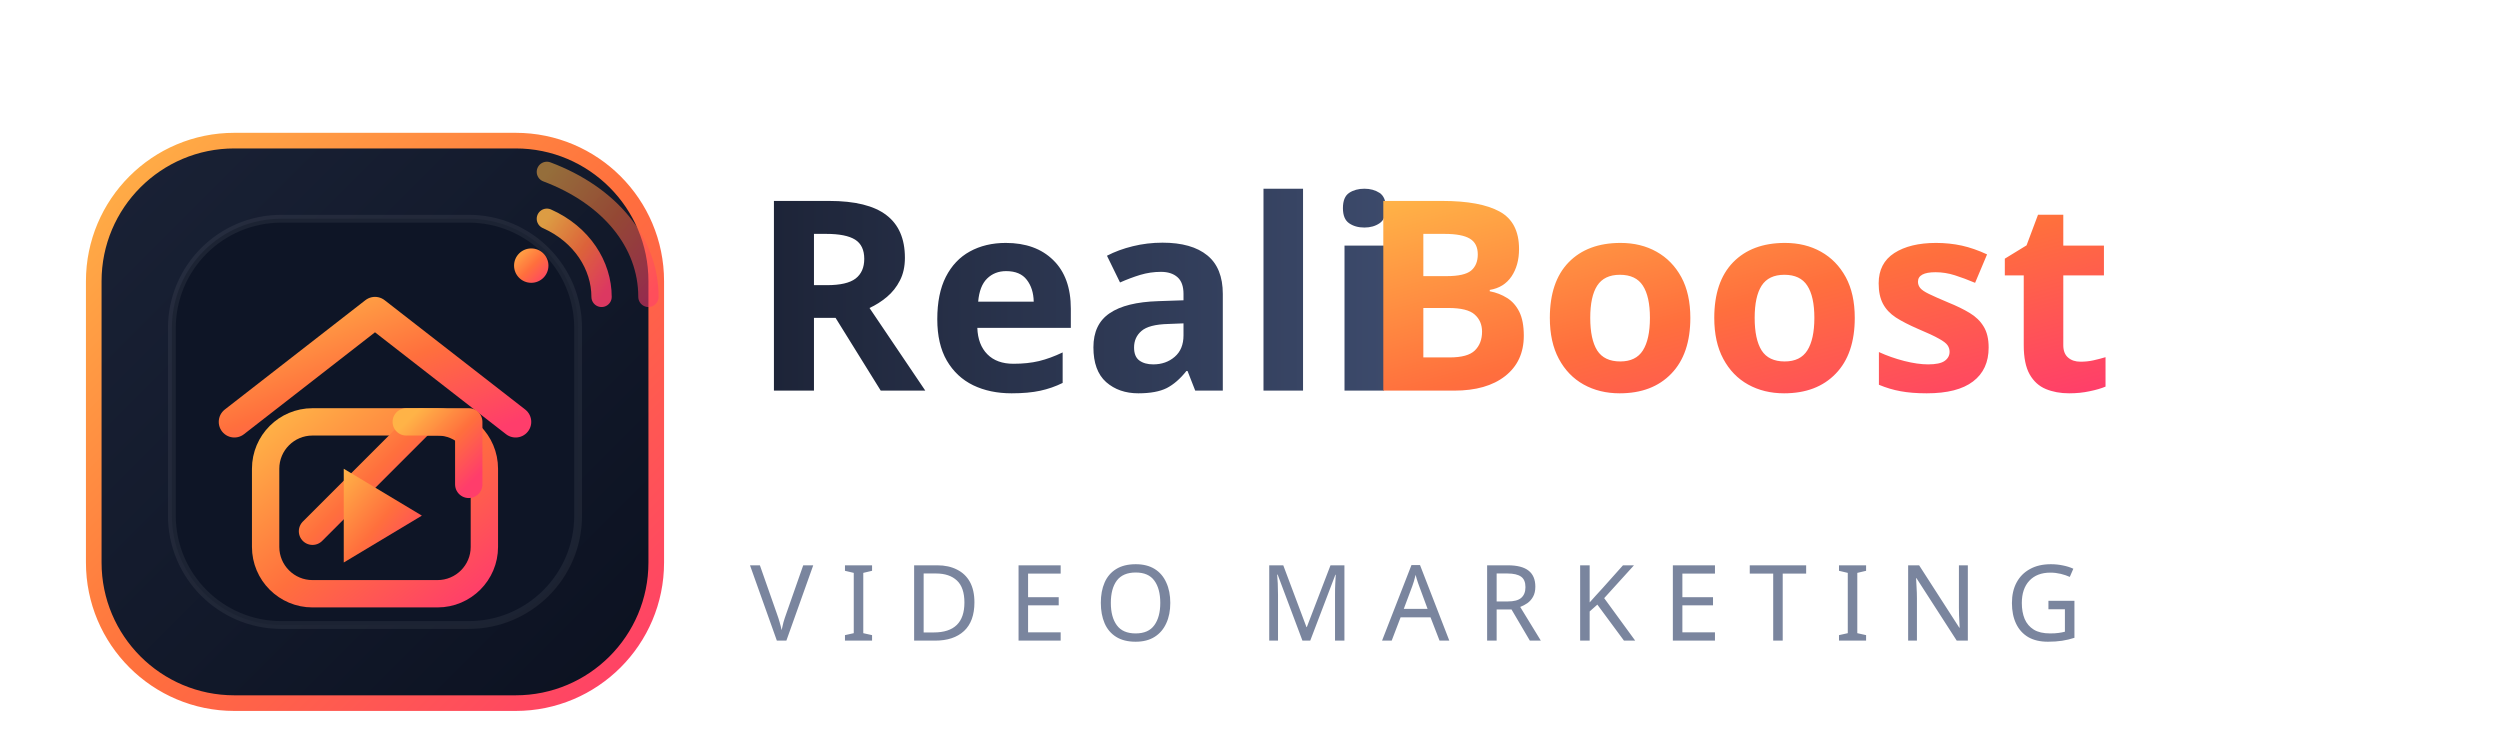
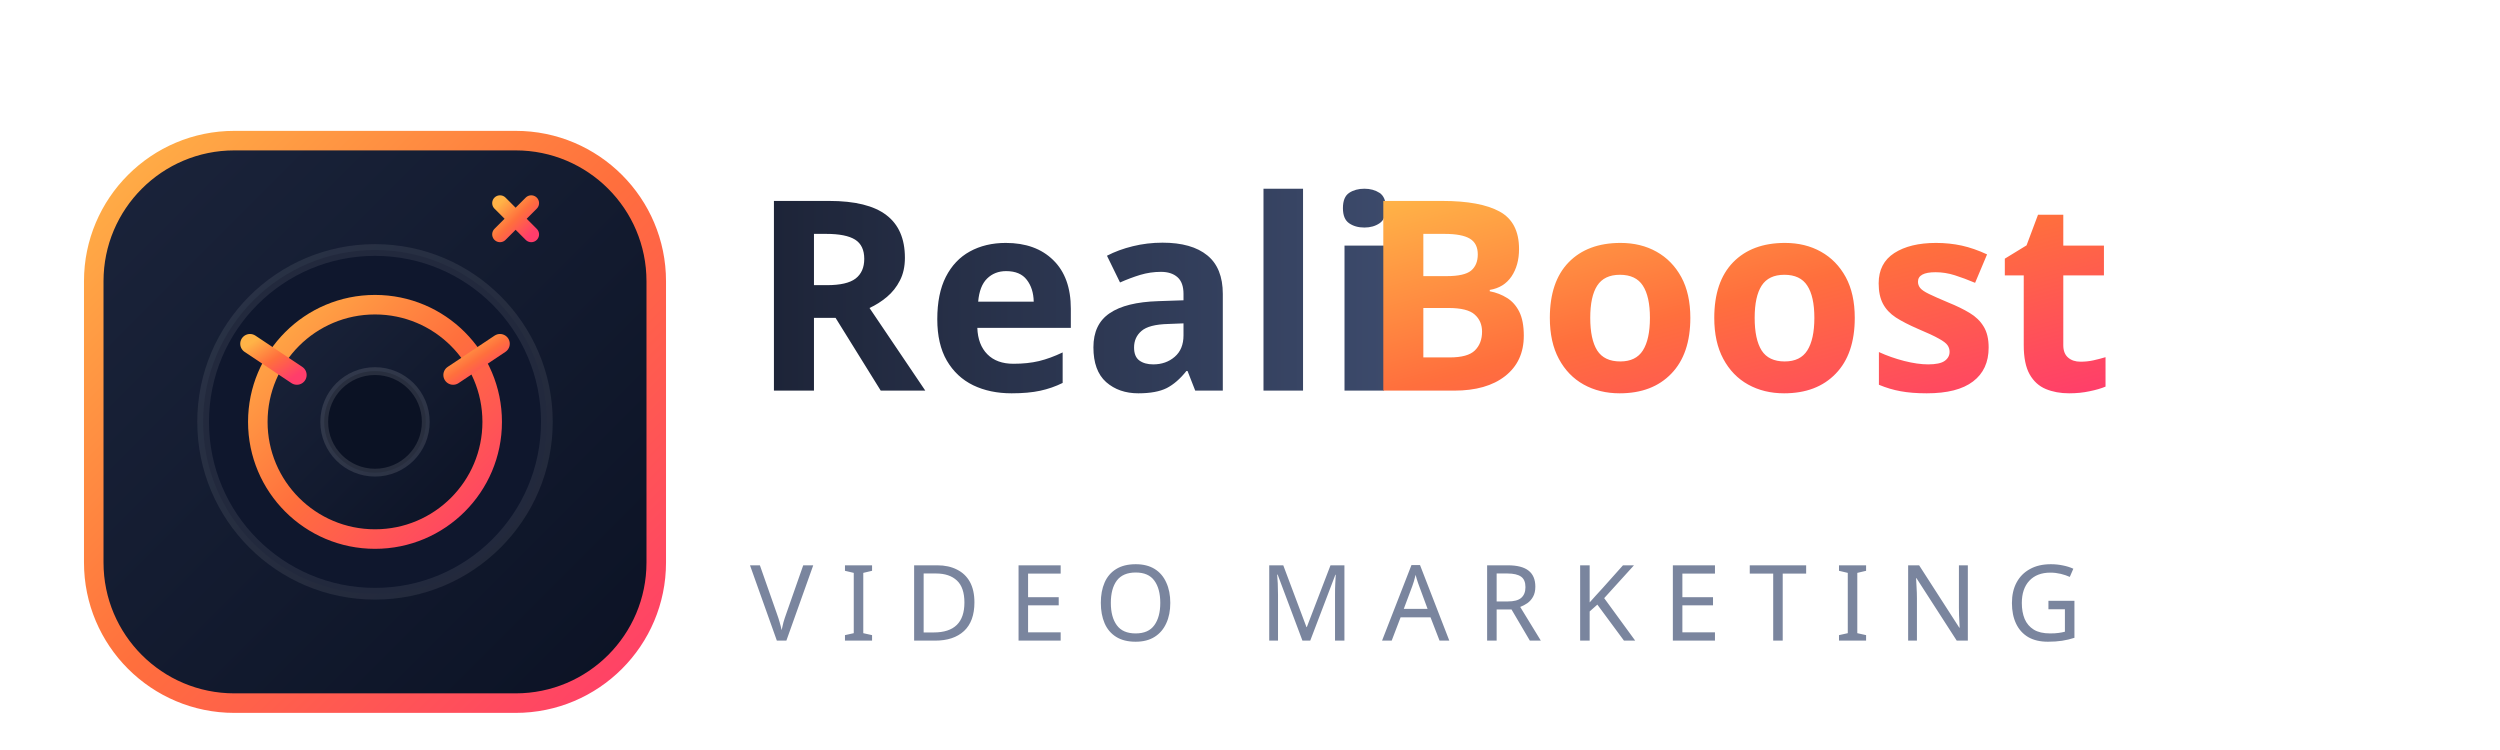
<svg xmlns="http://www.w3.org/2000/svg" width="320" height="96" viewBox="0 0 320 96" fill="none" role="img" aria-label="RealiBoost logo">
  <defs>
    <linearGradient id="rb-gradient" x1="0" y1="0" x2="1" y2="1">
      <stop offset="0%" stop-color="#FFB347" />
-       <stop offset="52%" stop-color="#FF6F3D" />
+       <stop offset="50%" stop-color="#FF6F3D" />
      <stop offset="100%" stop-color="#FF3D6B" />
+     </linearGradient>
+     <linearGradient id="rb-core" x1="0" y1="0" x2="1" y2="1">
+       <stop offset="0%" stop-color="#1B243B" />
+       <stop offset="100%" stop-color="#0B1224" />
    </linearGradient>
    <linearGradient id="rb-stroke" x1="0" y1="0" x2="1" y2="0">
      <stop offset="0%" stop-color="#1D2438" />
      <stop offset="100%" stop-color="#3C4A6B" />
    </linearGradient>
-     <linearGradient id="rb-glow" x1="0" y1="0" x2="1" y2="1">
-       <stop offset="0%" stop-color="#1A2236" />
-       <stop offset="100%" stop-color="#0B1120" />
-     </linearGradient>
  </defs>
  <g transform="translate(12 10)">
-     <rect x="0" y="8" width="72" height="72" rx="18" fill="url(#rb-glow)" stroke="url(#rb-gradient)" stroke-width="2" />
-     <rect x="10" y="18" width="52" height="52" rx="14" fill="#0E1526" stroke="rgba(255,255,255,0.06)" />
-     <path d="M18 44L36 30L54 44" stroke="url(#rb-gradient)" stroke-width="4" stroke-linecap="round" stroke-linejoin="round" />
-     <rect x="22" y="44" width="28" height="22" rx="6" stroke="url(#rb-gradient)" stroke-width="3.5" />
-     <path d="M28 58L42 44" stroke="url(#rb-gradient)" stroke-width="3.5" stroke-linecap="round" />
-     <path d="M40 44H48V52" stroke="url(#rb-gradient)" stroke-width="3.5" stroke-linecap="round" stroke-linejoin="round" />
-     <path d="M32 50L42 56L32 62V50Z" fill="url(#rb-gradient)" />
-     <circle cx="56" cy="24" r="2.2" fill="url(#rb-gradient)" />
-     <path d="M58 18C62.5 20 65 24 65 28" stroke="url(#rb-gradient)" stroke-width="2.6" stroke-linecap="round" opacity="0.85" />
-     <path d="M58 12C66 15 71 21 71 28" stroke="url(#rb-gradient)" stroke-width="2.6" stroke-linecap="round" opacity="0.55" />
+     <rect x="0" y="8" width="72" height="72" rx="18" fill="url(#rb-core)" stroke="url(#rb-gradient)" stroke-width="2.5" />
+     <circle cx="36" cy="44" r="22" fill="#0F172D" stroke="rgba(255,255,255,0.08)" stroke-width="1.5" />
+     <circle cx="36" cy="44" r="15" fill="url(#rb-core)" stroke="url(#rb-gradient)" stroke-width="2.5" />
+     <circle cx="36" cy="44" r="6.5" fill="#0B1224" stroke="rgba(255,255,255,0.12)" />
+     <path d="M36 22V30" stroke="url(#rb-gradient)" stroke-width="2.5" stroke-linecap="round" />
+     <path d="M20 34L26 38" stroke="url(#rb-gradient)" stroke-width="2.5" stroke-linecap="round" />
+     <path d="M46 38L52 34" stroke="url(#rb-gradient)" stroke-width="2.5" stroke-linecap="round" />
+     <path d="M52 20L56 16" stroke="url(#rb-gradient)" stroke-width="2" stroke-linecap="round" />
+     <path d="M56 20L52 16" stroke="url(#rb-gradient)" stroke-width="2" stroke-linecap="round" />
  </g>
  <g transform="translate(96 16)">
    <text x="0" y="34" font-family="'Sora', 'Segoe UI', sans-serif" font-size="34" font-weight="700" fill="url(#rb-stroke)">Reali</text>
    <text x="78" y="34" font-family="'Sora', 'Segoe UI', sans-serif" font-size="34" font-weight="800" fill="url(#rb-gradient)">Boost</text>
    <text x="0" y="66" font-family="'Work Sans', 'Segoe UI', sans-serif" font-size="13.5" letter-spacing="0.26em" fill="#7A859E">VIDEO MARKETING</text>
  </g>
</svg>
